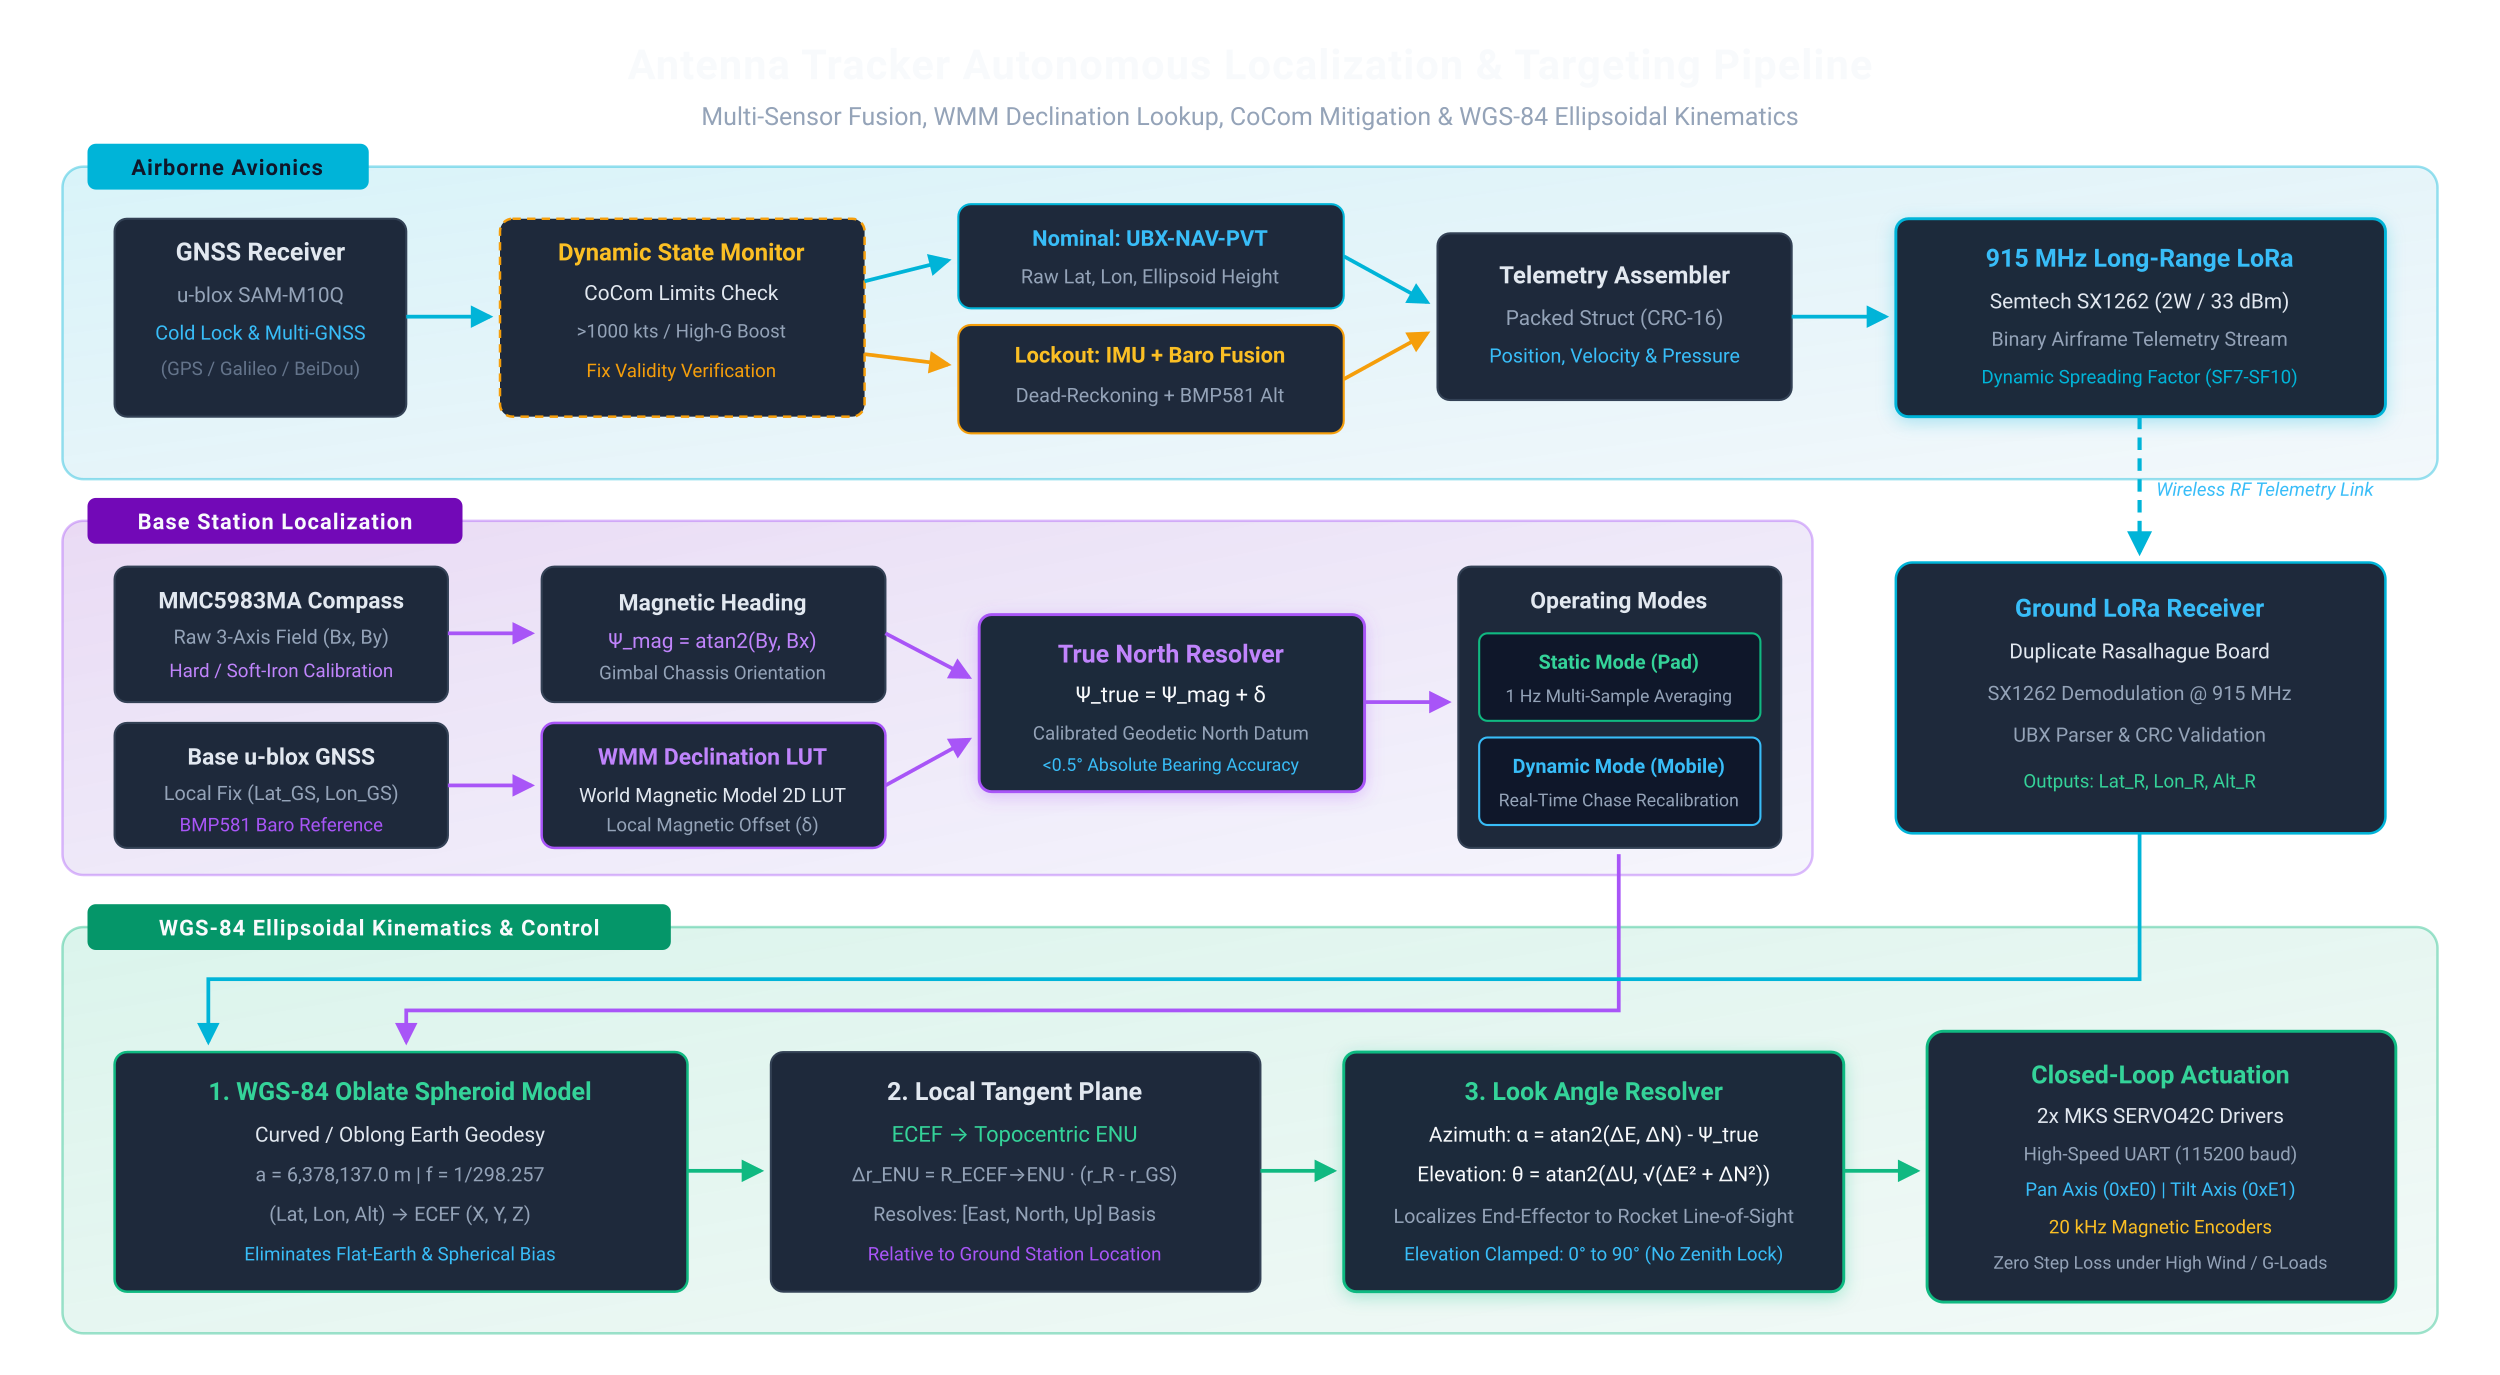
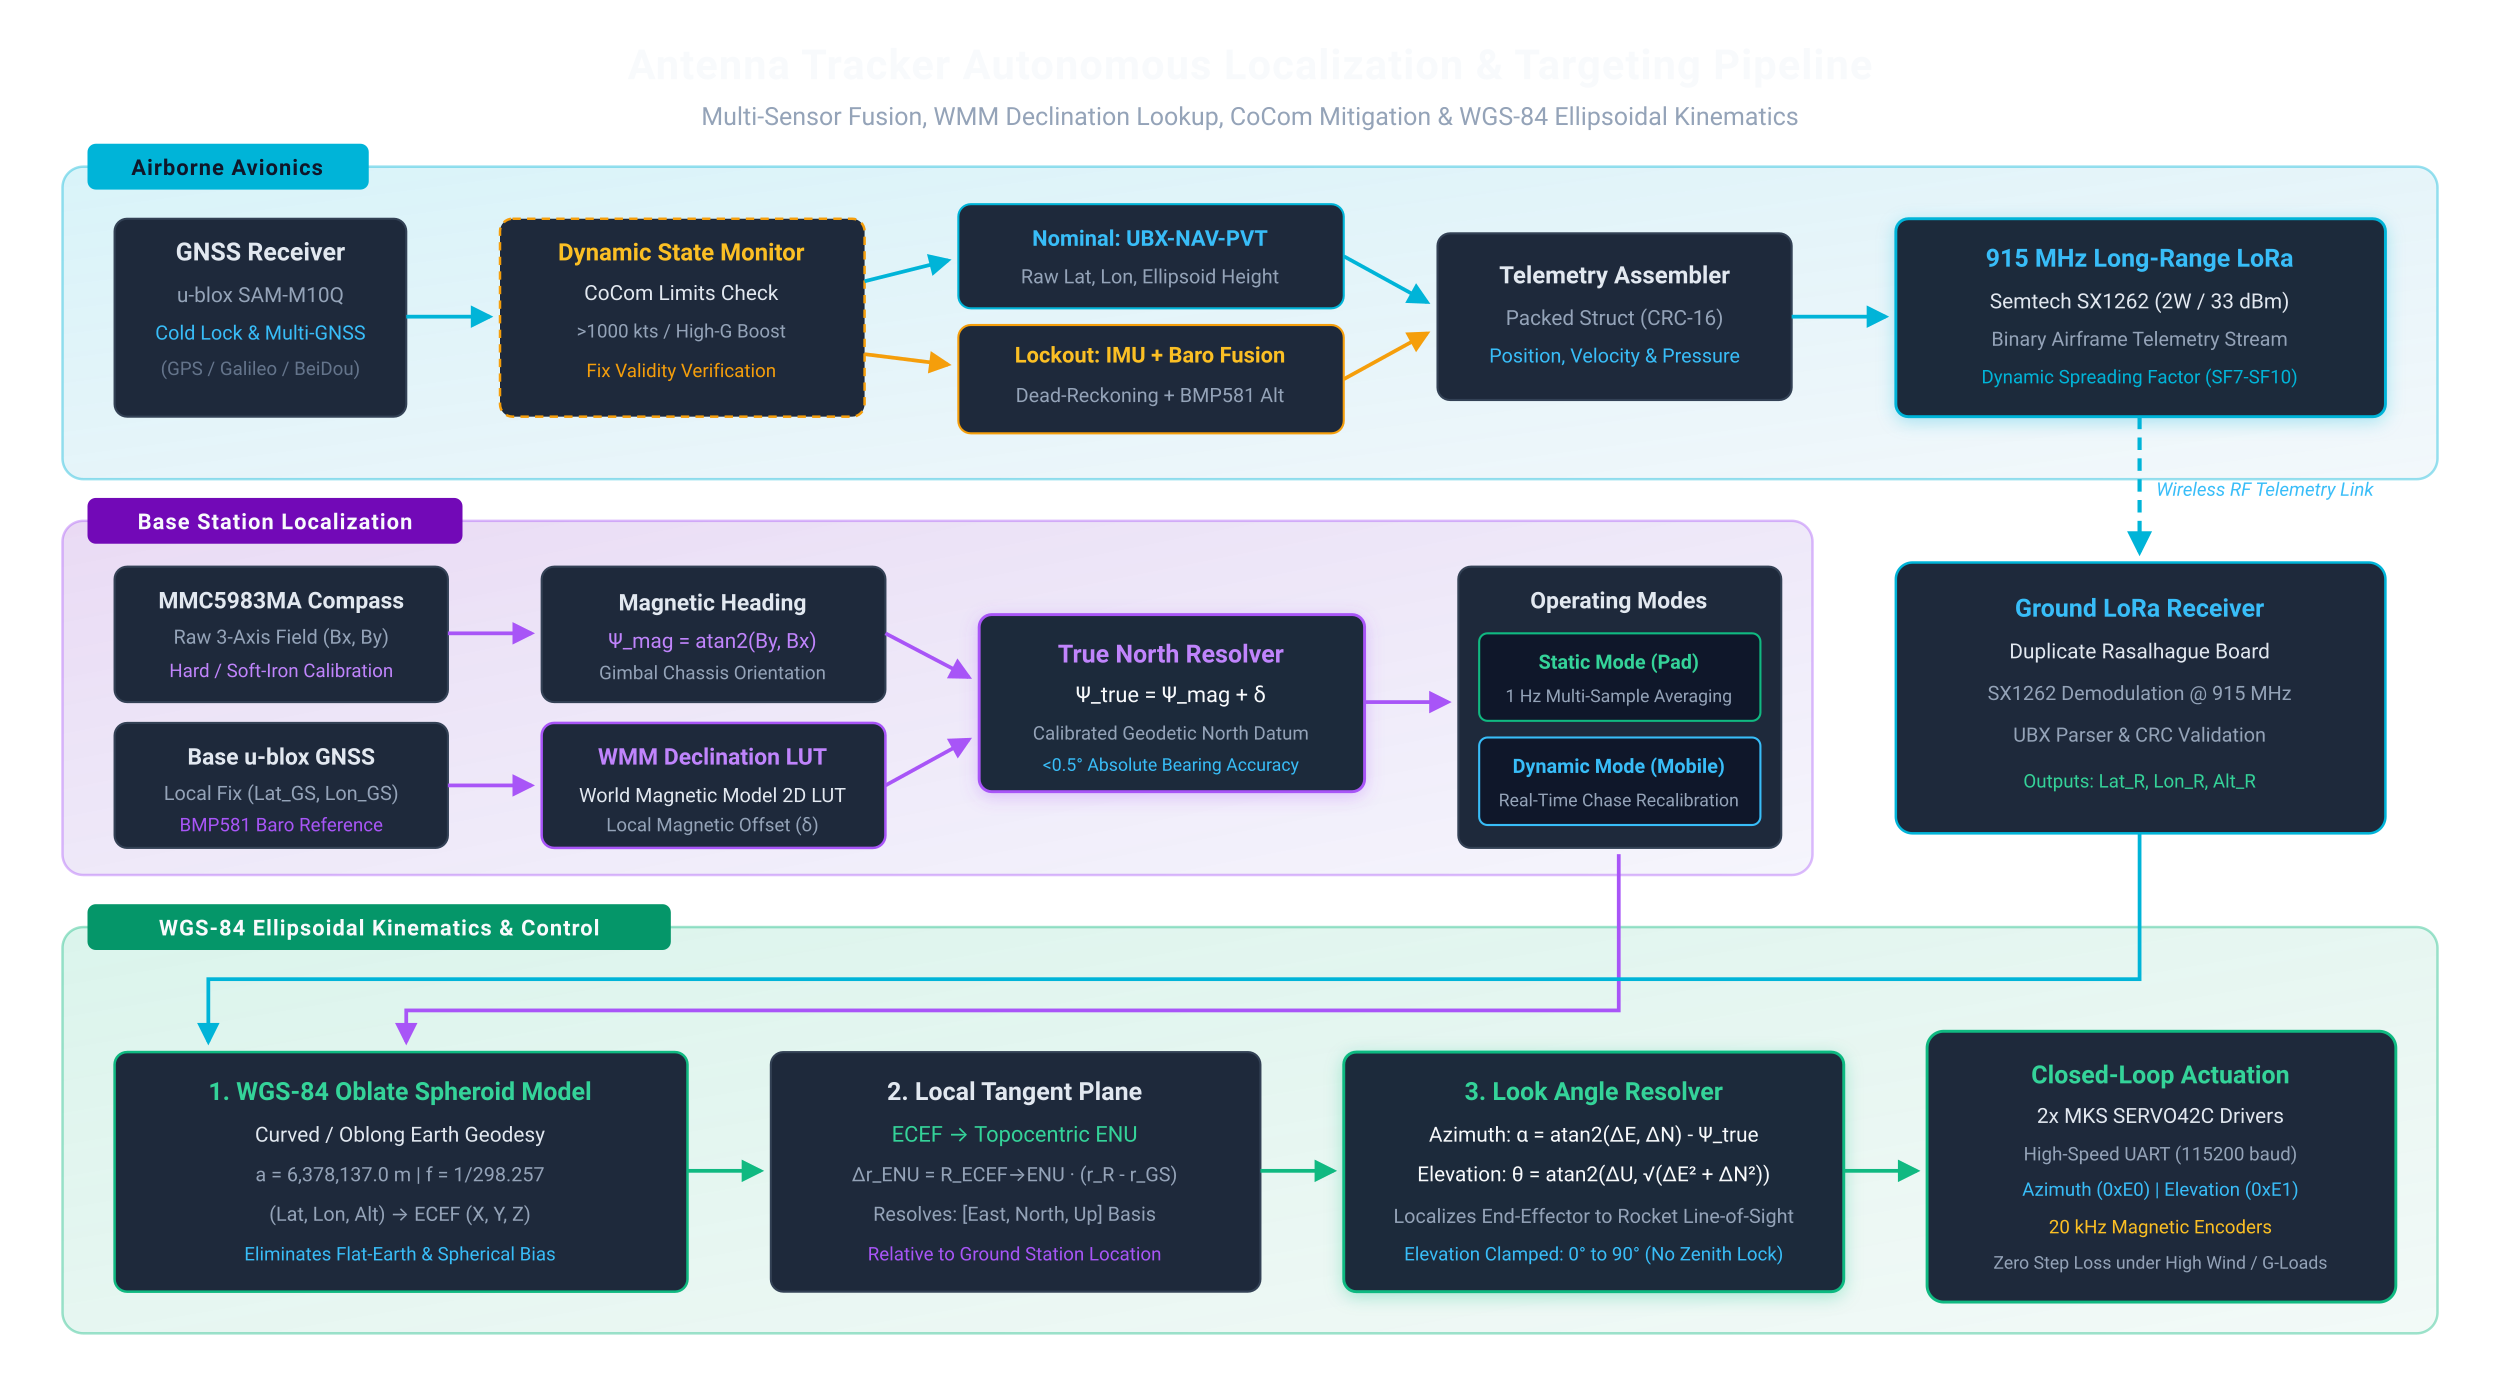
<svg xmlns="http://www.w3.org/2000/svg" viewBox="0 0 1200 660" width="1200" height="660" style="background: #14161a; border-radius: 12px; font-family: -apple-system, BlinkMacSystemFont, 'Segoe UI', Roboto, 'Poppins', sans-serif;">
  <defs>
    <linearGradient id="rocketGrad" x1="0%" y1="0%" x2="100%" y2="100%">
      <stop offset="0%" stop-color="#00b4d8" stop-opacity="0.15" />
      <stop offset="100%" stop-color="#0077b6" stop-opacity="0.05" />
    </linearGradient>
    <linearGradient id="gsGrad" x1="0%" y1="0%" x2="100%" y2="100%">
      <stop offset="0%" stop-color="#7209b7" stop-opacity="0.15" />
      <stop offset="100%" stop-color="#3f37c9" stop-opacity="0.05" />
    </linearGradient>
    <linearGradient id="targetGrad" x1="0%" y1="0%" x2="100%" y2="100%">
      <stop offset="0%" stop-color="#10b981" stop-opacity="0.15" />
      <stop offset="100%" stop-color="#059669" stop-opacity="0.05" />
    </linearGradient>
    <filter id="cyanGlow" x="-20%" y="-20%" width="140%" height="140%">
      <feDropShadow dx="0" dy="2" stdDeviation="4" flood-color="#00b4d8" flood-opacity="0.3" />
    </filter>
    <filter id="purpleGlow" x="-20%" y="-20%" width="140%" height="140%">
      <feDropShadow dx="0" dy="2" stdDeviation="4" flood-color="#a855f7" flood-opacity="0.3" />
    </filter>
    <filter id="greenGlow" x="-20%" y="-20%" width="140%" height="140%">
      <feDropShadow dx="0" dy="2" stdDeviation="4" flood-color="#10b981" flood-opacity="0.3" />
    </filter>
    <marker id="arrowCyan" markerWidth="8" markerHeight="8" refX="6" refY="4" orient="auto">
      <path d="M1,1 L7,4 L1,7 Z" fill="#00b4d8" />
    </marker>
    <marker id="arrowPurple" markerWidth="8" markerHeight="8" refX="6" refY="4" orient="auto">
      <path d="M1,1 L7,4 L1,7 Z" fill="#a855f7" />
    </marker>
    <marker id="arrowGreen" markerWidth="8" markerHeight="8" refX="6" refY="4" orient="auto">
      <path d="M1,1 L7,4 L1,7 Z" fill="#10b981" />
    </marker>
    <marker id="arrowGold" markerWidth="8" markerHeight="8" refX="6" refY="4" orient="auto">
      <path d="M1,1 L7,4 L1,7 Z" fill="#f59e0b" />
    </marker>
  </defs>
  <text x="600" y="38" text-anchor="middle" fill="#f8fafc" font-size="20" font-weight="700" letter-spacing="0.5">Antenna Tracker Autonomous Localization &amp; Targeting Pipeline</text>
  <text x="600" y="60" text-anchor="middle" fill="#94a3b8" font-size="12">Multi-Sensor Fusion, WMM Declination Lookup, CoCom Mitigation &amp; WGS-84 Ellipsoidal Kinematics</text>
  <rect x="30" y="80" width="1140" height="150" rx="10" fill="url(#rocketGrad)" stroke="#00b4d8" stroke-width="1.2" stroke-opacity="0.4" />
  <rect x="42" y="69" width="135" height="22" rx="4" fill="#00b4d8" />
  <text x="109" y="84" text-anchor="middle" fill="#0f172a" font-size="10.5" font-weight="700" letter-spacing="0.5">Airborne Avionics</text>
  <rect x="55" y="105" width="140" height="95" rx="6" fill="#1e293b" stroke="#334155" stroke-width="1" />
  <text x="125" y="125" text-anchor="middle" fill="#e2e8f0" font-size="12" font-weight="600">GNSS Receiver</text>
  <text x="125" y="145" text-anchor="middle" fill="#94a3b8" font-size="10">u-blox SAM-M10Q</text>
  <text x="125" y="163" text-anchor="middle" fill="#38bdf8" font-size="9.5">Cold Lock &amp; Multi-GNSS</text>
  <text x="125" y="180" text-anchor="middle" fill="#64748b" font-size="9">(GPS / Galileo / BeiDou)</text>
  <line x1="195" y1="152" x2="235" y2="152" stroke="#00b4d8" stroke-width="1.8" marker-end="url(#arrowCyan)" />
  <rect x="240" y="105" width="175" height="95" rx="6" fill="#1e293b" stroke="#f59e0b" stroke-width="1.2" stroke-dasharray="4,3" />
  <text x="327" y="125" text-anchor="middle" fill="#fbbf24" font-size="11.5" font-weight="600">Dynamic State Monitor</text>
  <text x="327" y="144" text-anchor="middle" fill="#e2e8f0" font-size="10">CoCom Limits Check</text>
  <text x="327" y="162" text-anchor="middle" fill="#94a3b8" font-size="9">&gt;1000 kts / High-G Boost</text>
  <text x="327" y="181" text-anchor="middle" fill="#f59e0b" font-size="9">Fix Validity Verification</text>
  <line x1="415" y1="135" x2="455" y2="125" stroke="#00b4d8" stroke-width="1.8" marker-end="url(#arrowCyan)" />
  <line x1="415" y1="170" x2="455" y2="175" stroke="#f59e0b" stroke-width="1.8" marker-end="url(#arrowGold)" />
  <rect x="460" y="98" width="185" height="50" rx="6" fill="#1e293b" stroke="#00b4d8" stroke-width="1" />
  <text x="552" y="118" text-anchor="middle" fill="#38bdf8" font-size="10.5" font-weight="600">Nominal: UBX-NAV-PVT</text>
  <text x="552" y="136" text-anchor="middle" fill="#94a3b8" font-size="9.5">Raw Lat, Lon, Ellipsoid Height</text>
  <rect x="460" y="156" width="185" height="52" rx="6" fill="#1e293b" stroke="#f59e0b" stroke-width="1" />
  <text x="552" y="174" text-anchor="middle" fill="#fbbf24" font-size="10.5" font-weight="600">Lockout: IMU + Baro Fusion</text>
  <text x="552" y="193" text-anchor="middle" fill="#94a3b8" font-size="9.5">Dead-Reckoning + BMP581 Alt</text>
  <line x1="645" y1="123" x2="685" y2="145" stroke="#00b4d8" stroke-width="1.8" marker-end="url(#arrowCyan)" />
  <line x1="645" y1="182" x2="685" y2="160" stroke="#f59e0b" stroke-width="1.8" marker-end="url(#arrowGold)" />
  <rect x="690" y="112" width="170" height="80" rx="6" fill="#1e293b" stroke="#334155" stroke-width="1" />
  <text x="775" y="136" text-anchor="middle" fill="#e2e8f0" font-size="11.5" font-weight="600">Telemetry Assembler</text>
  <text x="775" y="156" text-anchor="middle" fill="#94a3b8" font-size="10">Packed Struct (CRC-16)</text>
  <text x="775" y="174" text-anchor="middle" fill="#38bdf8" font-size="9.5">Position, Velocity &amp; Pressure</text>
  <line x1="860" y1="152" x2="905" y2="152" stroke="#00b4d8" stroke-width="1.8" marker-end="url(#arrowCyan)" />
  <rect x="910" y="105" width="235" height="95" rx="6" fill="#1e293b" stroke="#00b4d8" stroke-width="1.4" filter="url(#cyanGlow)" />
  <text x="1027" y="128" text-anchor="middle" fill="#38bdf8" font-size="12" font-weight="700">915 MHz Long-Range LoRa</text>
  <text x="1027" y="148" text-anchor="middle" fill="#e2e8f0" font-size="10">Semtech SX1262 (2W / 33 dBm)</text>
  <text x="1027" y="166" text-anchor="middle" fill="#94a3b8" font-size="9.5">Binary Airframe Telemetry Stream</text>
  <text x="1027" y="184" text-anchor="middle" fill="#00b4d8" font-size="9">Dynamic Spreading Factor (SF7-SF10)</text>
  <path d="M 1027 200 L 1027 265" fill="none" stroke="#00b4d8" stroke-width="2" stroke-dasharray="6,4" marker-end="url(#arrowCyan)" />
  <text x="1035" y="238" fill="#38bdf8" font-size="9" font-style="italic">Wireless RF Telemetry Link</text>
  <rect x="30" y="250" width="840" height="170" rx="10" fill="url(#gsGrad)" stroke="#a855f7" stroke-width="1.2" stroke-opacity="0.4" />
  <rect x="42" y="239" width="180" height="22" rx="4" fill="#7209b7" />
  <text x="132" y="254" text-anchor="middle" fill="#f8fafc" font-size="10.5" font-weight="700" letter-spacing="0.5">Base Station Localization</text>
  <rect x="55" y="272" width="160" height="65" rx="6" fill="#1e293b" stroke="#334155" stroke-width="1" />
  <text x="135" y="292" text-anchor="middle" fill="#e2e8f0" font-size="11" font-weight="600">MMC5983MA Compass</text>
  <text x="135" y="309" text-anchor="middle" fill="#94a3b8" font-size="9.5">Raw 3-Axis Field (Bx, By)</text>
  <text x="135" y="325" text-anchor="middle" fill="#c084fc" font-size="9">Hard / Soft-Iron Calibration</text>
  <rect x="55" y="347" width="160" height="60" rx="6" fill="#1e293b" stroke="#334155" stroke-width="1" />
  <text x="135" y="367" text-anchor="middle" fill="#e2e8f0" font-size="11" font-weight="600">Base u-blox GNSS</text>
  <text x="135" y="384" text-anchor="middle" fill="#94a3b8" font-size="9.5">Local Fix (Lat_GS, Lon_GS)</text>
  <text x="135" y="399" text-anchor="middle" fill="#a855f7" font-size="9">BMP581 Baro Reference</text>
  <line x1="215" y1="304" x2="255" y2="304" stroke="#a855f7" stroke-width="1.8" marker-end="url(#arrowPurple)" />
  <line x1="215" y1="377" x2="255" y2="377" stroke="#a855f7" stroke-width="1.8" marker-end="url(#arrowPurple)" />
  <rect x="260" y="272" width="165" height="65" rx="6" fill="#1e293b" stroke="#334155" stroke-width="1" />
  <text x="342" y="293" text-anchor="middle" fill="#e2e8f0" font-size="11" font-weight="600">Magnetic Heading</text>
  <text x="342" y="311" text-anchor="middle" fill="#c084fc" font-size="10">Ψ_mag = atan2(By, Bx)</text>
  <text x="342" y="326" text-anchor="middle" fill="#94a3b8" font-size="9">Gimbal Chassis Orientation</text>
  <rect x="260" y="347" width="165" height="60" rx="6" fill="#1e293b" stroke="#a855f7" stroke-width="1.2" />
  <text x="342" y="367" text-anchor="middle" fill="#c084fc" font-size="11" font-weight="600">WMM Declination LUT</text>
  <text x="342" y="385" text-anchor="middle" fill="#e2e8f0" font-size="9.5">World Magnetic Model 2D LUT</text>
  <text x="342" y="399" text-anchor="middle" fill="#94a3b8" font-size="9">Local Magnetic Offset (δ)</text>
  <line x1="425" y1="304" x2="465" y2="325" stroke="#a855f7" stroke-width="1.8" marker-end="url(#arrowPurple)" />
  <line x1="425" y1="377" x2="465" y2="355" stroke="#a855f7" stroke-width="1.8" marker-end="url(#arrowPurple)" />
  <rect x="470" y="295" width="185" height="85" rx="6" fill="#1e293b" stroke="#a855f7" stroke-width="1.4" filter="url(#purpleGlow)" />
  <text x="562" y="318" text-anchor="middle" fill="#c084fc" font-size="12" font-weight="700">True North Resolver</text>
  <text x="562" y="337" text-anchor="middle" fill="#f8fafc" font-size="10.5">Ψ_true = Ψ_mag + δ</text>
  <text x="562" y="355" text-anchor="middle" fill="#94a3b8" font-size="9">Calibrated Geodetic North Datum</text>
  <text x="562" y="370" text-anchor="middle" fill="#38bdf8" font-size="8.5">&lt;0.5° Absolute Bearing Accuracy</text>
  <line x1="655" y1="337" x2="695" y2="337" stroke="#a855f7" stroke-width="1.8" marker-end="url(#arrowPurple)" />
  <rect x="700" y="272" width="155" height="135" rx="6" fill="#1e293b" stroke="#334155" stroke-width="1" />
  <text x="777" y="292" text-anchor="middle" fill="#e2e8f0" font-size="11" font-weight="600">Operating Modes</text>
  <rect x="710" y="304" width="135" height="42" rx="4" fill="#0f172a" stroke="#10b981" stroke-width="1" />
  <text x="777" y="321" text-anchor="middle" fill="#34d399" font-size="9.5" font-weight="600">Static Mode (Pad)</text>
  <text x="777" y="337" text-anchor="middle" fill="#94a3b8" font-size="8.5">1 Hz Multi-Sample Averaging</text>
  <rect x="710" y="354" width="135" height="42" rx="4" fill="#0f172a" stroke="#38bdf8" stroke-width="1" />
  <text x="777" y="371" text-anchor="middle" fill="#38bdf8" font-size="9.5" font-weight="600">Dynamic Mode (Mobile)</text>
  <text x="777" y="387" text-anchor="middle" fill="#94a3b8" font-size="8.5">Real-Time Chase Recalibration</text>
  <rect x="910" y="270" width="235" height="130" rx="8" fill="#1e293b" stroke="#00b4d8" stroke-width="1.2" />
  <text x="1027" y="296" text-anchor="middle" fill="#38bdf8" font-size="12" font-weight="700">Ground LoRa Receiver</text>
  <text x="1027" y="316" text-anchor="middle" fill="#e2e8f0" font-size="10">Duplicate Rasalhague Board</text>
  <text x="1027" y="336" text-anchor="middle" fill="#94a3b8" font-size="9.5">SX1262 Demodulation @ 915 MHz</text>
  <text x="1027" y="356" text-anchor="middle" fill="#94a3b8" font-size="9.5">UBX Parser &amp; CRC Validation</text>
  <text x="1027" y="378" text-anchor="middle" fill="#34d399" font-size="9">Outputs: Lat_R, Lon_R, Alt_R</text>
  <rect x="30" y="445" width="1140" height="195" rx="10" fill="url(#targetGrad)" stroke="#10b981" stroke-width="1.2" stroke-opacity="0.4" />
  <rect x="42" y="434" width="280" height="22" rx="4" fill="#059669" />
  <text x="182" y="449" text-anchor="middle" fill="#f8fafc" font-size="10.5" font-weight="700" letter-spacing="0.5">WGS-84 Ellipsoidal Kinematics &amp; Control</text>
  <path d="M 777 410 L 777 485 L 195 485 L 195 500" fill="none" stroke="#a855f7" stroke-width="1.8" marker-end="url(#arrowPurple)" />
  <path d="M 1027 400 L 1027 470 L 100 470 L 100 500" fill="none" stroke="#00b4d8" stroke-width="1.8" marker-end="url(#arrowCyan)" />
  <rect x="55" y="505" width="275" height="115" rx="6" fill="#1e293b" stroke="#10b981" stroke-width="1.2" />
  <text x="192" y="528" text-anchor="middle" fill="#34d399" font-size="12" font-weight="700">1. WGS-84 Oblate Spheroid Model</text>
  <text x="192" y="548" text-anchor="middle" fill="#e2e8f0" font-size="10">Curved / Oblong Earth Geodesy</text>
  <text x="192" y="567" text-anchor="middle" fill="#94a3b8" font-size="9.5">a = 6,378,137.0 m | f = 1/298.257</text>
  <text x="192" y="586" text-anchor="middle" fill="#94a3b8" font-size="9.5">(Lat, Lon, Alt) → ECEF (X, Y, Z)</text>
  <text x="192" y="605" text-anchor="middle" fill="#38bdf8" font-size="9">Eliminates Flat-Earth &amp; Spherical Bias</text>
  <line x1="330" y1="562" x2="365" y2="562" stroke="#10b981" stroke-width="1.8" marker-end="url(#arrowGreen)" />
  <rect x="370" y="505" width="235" height="115" rx="6" fill="#1e293b" stroke="#334155" stroke-width="1" />
  <text x="487" y="528" text-anchor="middle" fill="#e2e8f0" font-size="12" font-weight="600">2. Local Tangent Plane</text>
  <text x="487" y="548" text-anchor="middle" fill="#34d399" font-size="10.5">ECEF → Topocentric ENU</text>
  <text x="487" y="567" text-anchor="middle" fill="#94a3b8" font-size="9.5">Δr_ENU = R_ECEF→ENU · (r_R - r_GS)</text>
  <text x="487" y="586" text-anchor="middle" fill="#94a3b8" font-size="9.5">Resolves: [East, North, Up] Basis</text>
  <text x="487" y="605" text-anchor="middle" fill="#a855f7" font-size="9">Relative to Ground Station Location</text>
  <line x1="605" y1="562" x2="640" y2="562" stroke="#10b981" stroke-width="1.8" marker-end="url(#arrowGreen)" />
  <rect x="645" y="505" width="240" height="115" rx="6" fill="#1e293b" stroke="#10b981" stroke-width="1.4" filter="url(#greenGlow)" />
  <text x="765" y="528" text-anchor="middle" fill="#34d399" font-size="12" font-weight="700">3. Look Angle Resolver</text>
  <text x="765" y="548" text-anchor="middle" fill="#f8fafc" font-size="10">Azimuth: α = atan2(ΔE, ΔN) - Ψ_true</text>
  <text x="765" y="567" text-anchor="middle" fill="#f8fafc" font-size="10">Elevation: θ = atan2(ΔU, √(ΔE² + ΔN²))</text>
  <text x="765" y="587" text-anchor="middle" fill="#94a3b8" font-size="9.5">Localizes End-Effector to Rocket Line-of-Sight</text>
  <text x="765" y="605" text-anchor="middle" fill="#38bdf8" font-size="9">Elevation Clamped: 0° to 90° (No Zenith Lock)</text>
  <line x1="885" y1="562" x2="920" y2="562" stroke="#10b981" stroke-width="1.8" marker-end="url(#arrowGreen)" />
  <rect x="925" y="495" width="225" height="130" rx="8" fill="#1e293b" stroke="#10b981" stroke-width="1.4" />
  <text x="1037" y="520" text-anchor="middle" fill="#34d399" font-size="12" font-weight="700">Closed-Loop Actuation</text>
  <text x="1037" y="539" text-anchor="middle" fill="#e2e8f0" font-size="10">2x MKS SERVO42C Drivers</text>
  <text x="1037" y="557" text-anchor="middle" fill="#94a3b8" font-size="9">High-Speed UART (115200 baud)</text>
-   <text x="1037" y="574" text-anchor="middle" fill="#38bdf8" font-size="9">Pan Axis (0xE0) | Tilt Axis (0xE1)</text>
+   <text x="1037" y="574" text-anchor="middle" fill="#38bdf8" font-size="9">Azimuth (0xE0) | Elevation (0xE1)</text>
  <text x="1037" y="592" text-anchor="middle" fill="#fbbf24" font-size="9">20 kHz Magnetic Encoders</text>
  <text x="1037" y="609" text-anchor="middle" fill="#94a3b8" font-size="8.5">Zero Step Loss under High Wind / G-Loads</text>
</svg>
